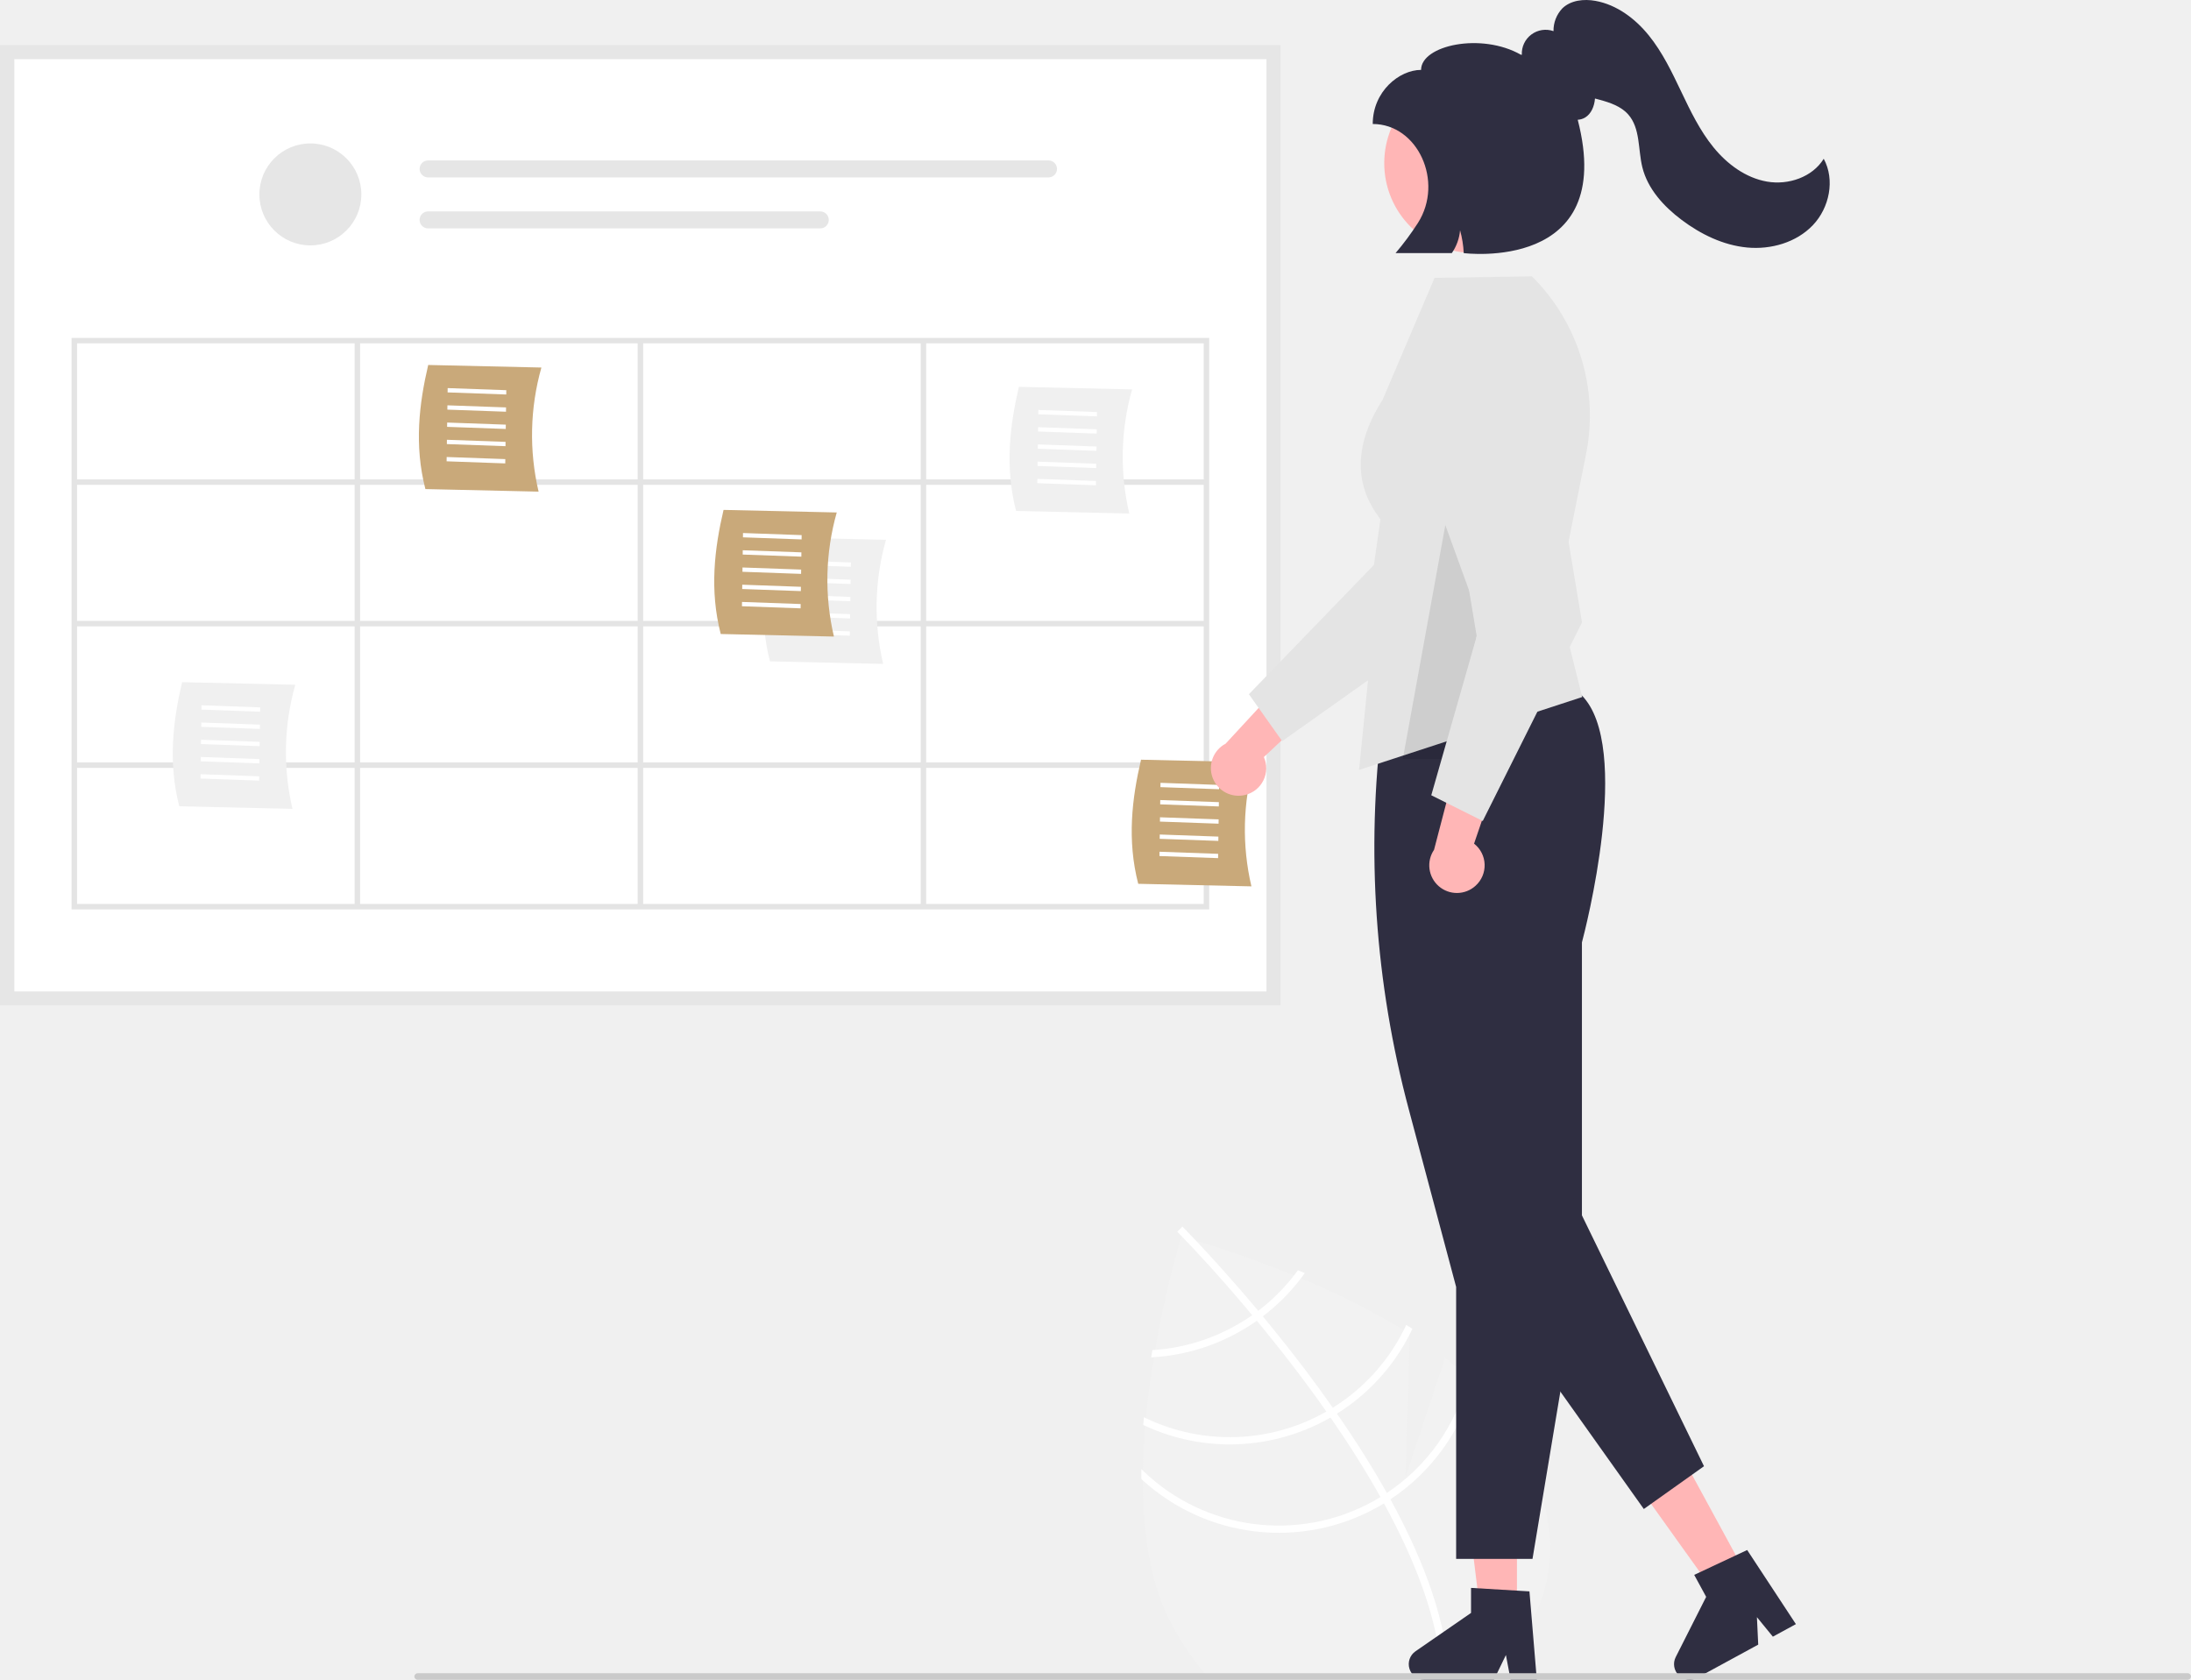
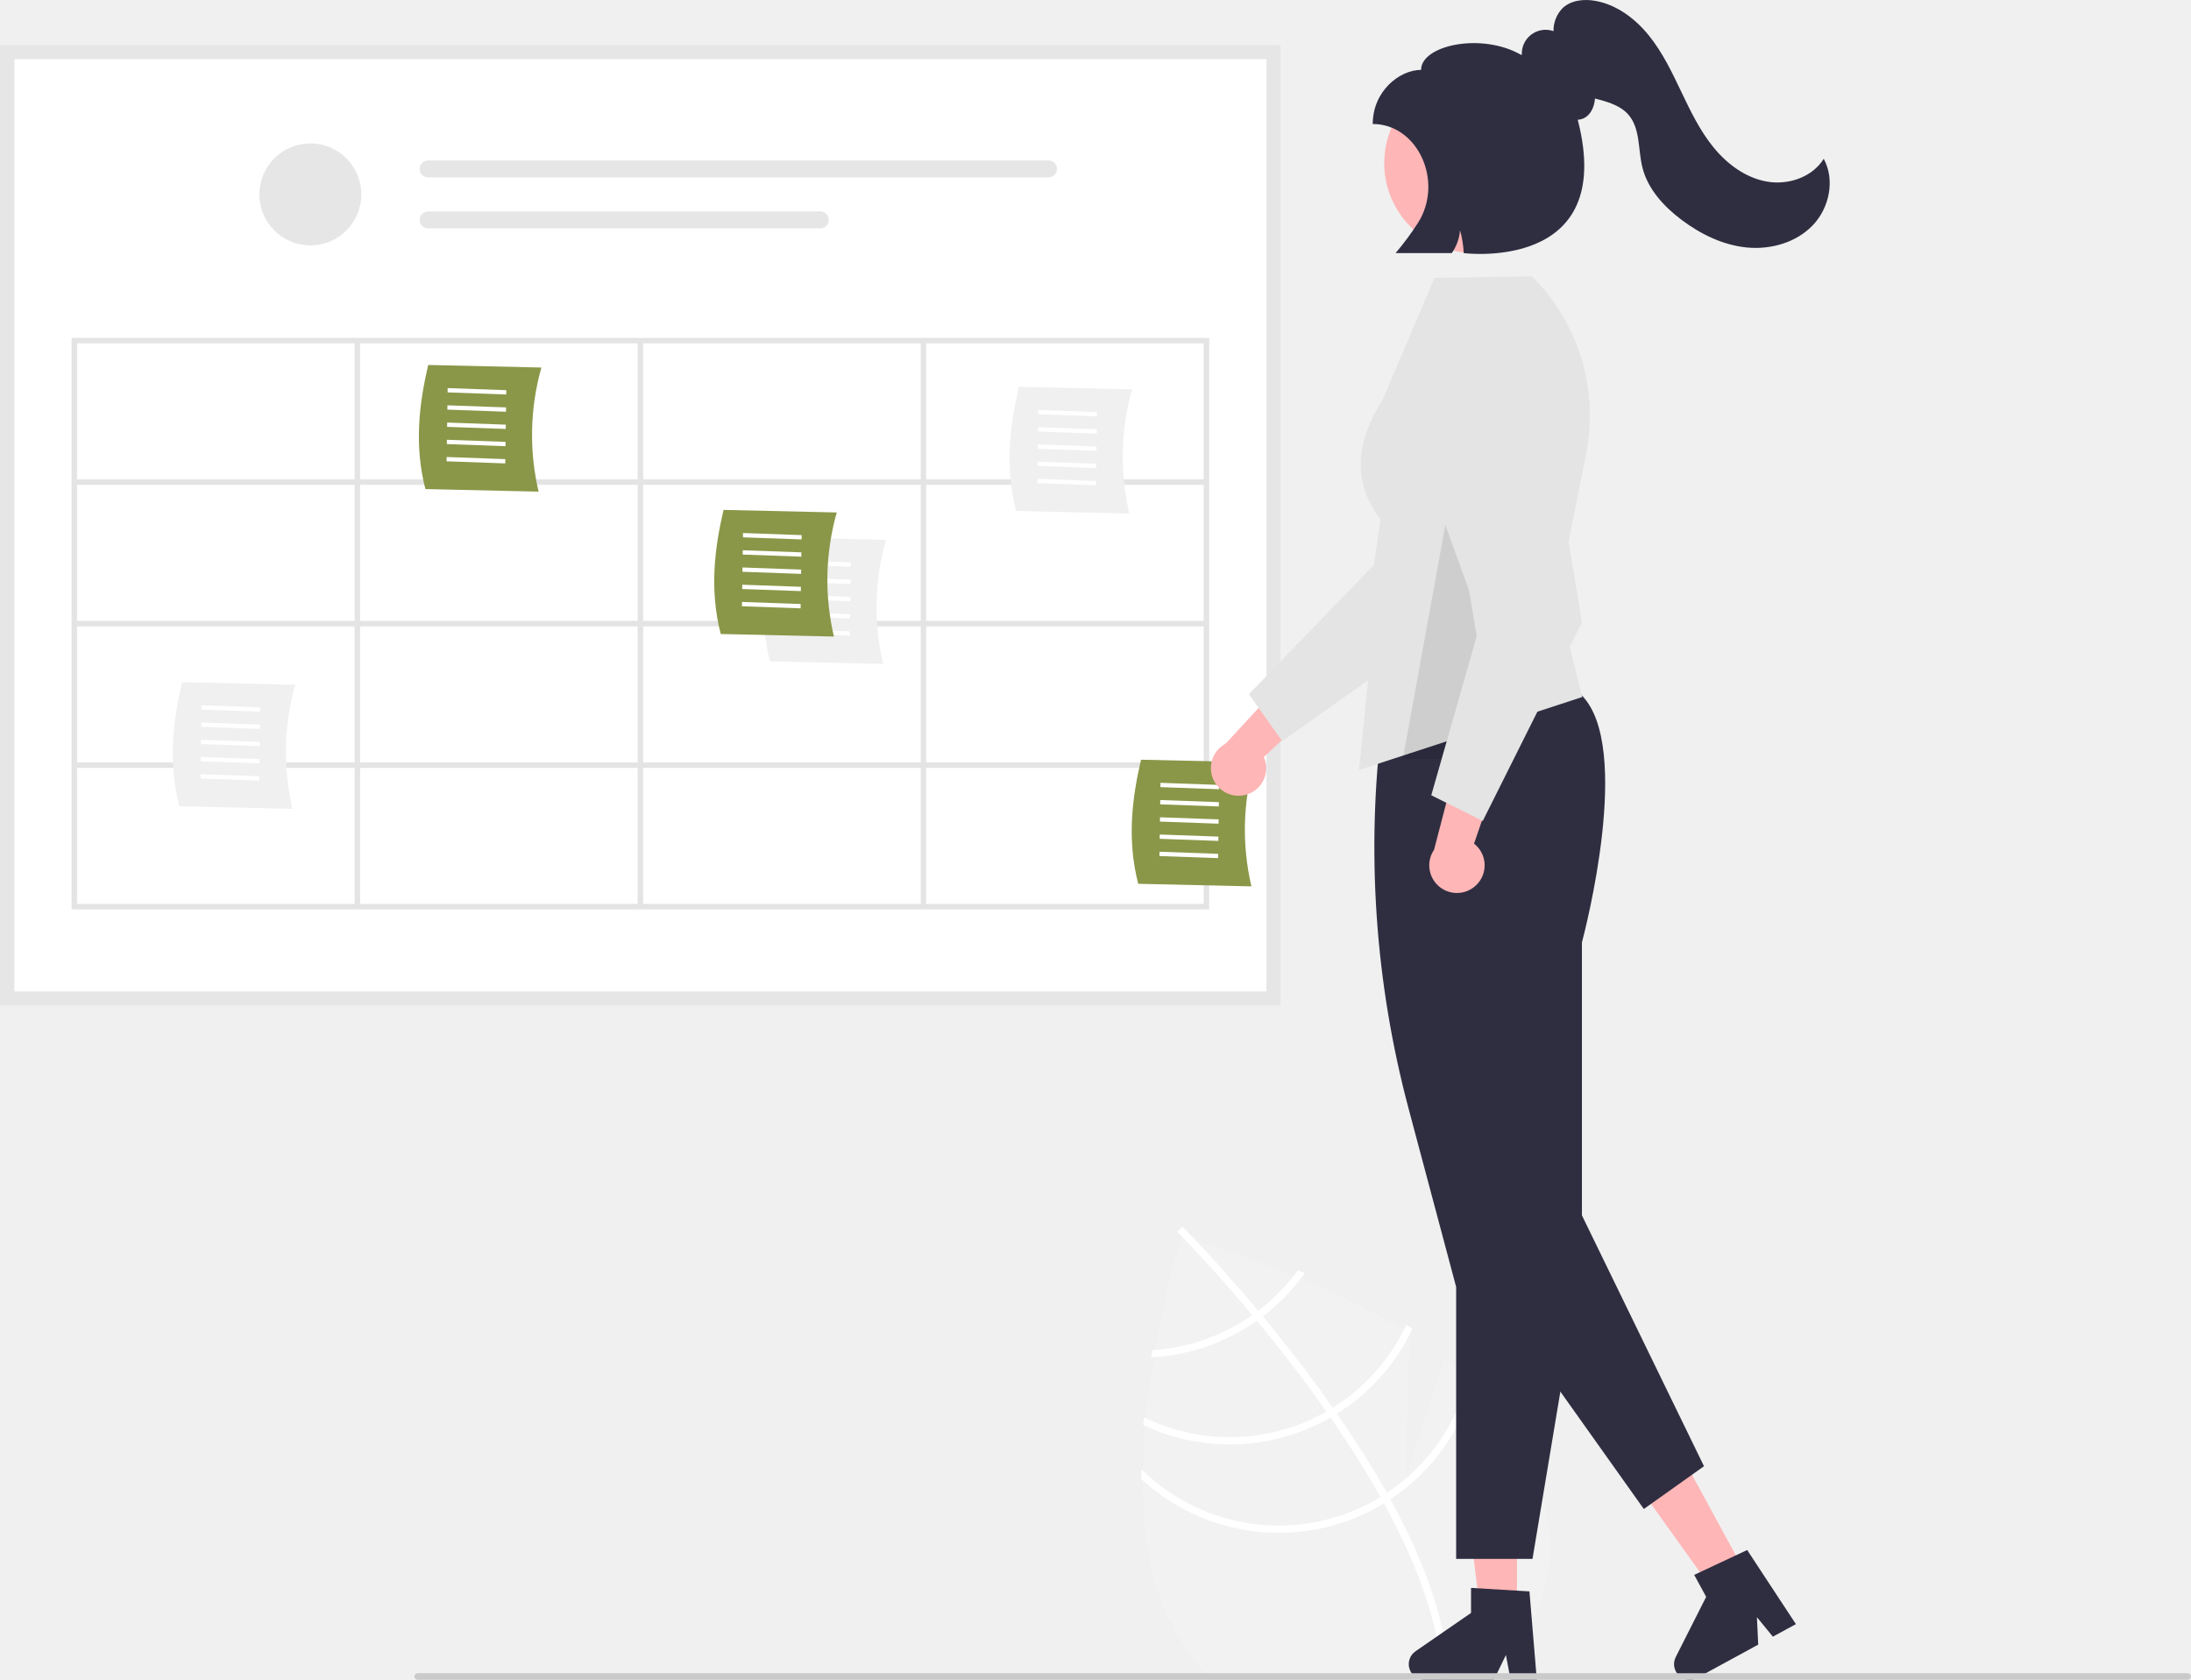
<svg xmlns="http://www.w3.org/2000/svg" id="ee53e21e-3957-4d81-a8a1-5950f465cd80" data-name="Layer 1" width="801.197" height="614.273" viewBox="0 0 801.197 614.273">
  <path d="M743.174,755.175c-.781.666-1.587,1.316-2.401,1.957H641.901c-.567-.642-1.135-1.291-1.694-1.957a109.348,109.348,0,0,1-11.999-17.641c-8.117-14.623-10.914-33.793-10.914-53.318,0-1.193.008-2.385.033-3.578.091-5.477.395-10.963.847-16.358.082-.938.165-1.867.255-2.796.732-7.739,1.76-15.272,2.928-22.312.148-.896.296-1.785.452-2.665a365.995,365.995,0,0,1,9.557-41.425s.132.033.386.099c.732.206,2.484.691,5.058,1.456,7.089,2.105,20.404,6.349,35.759,12.657.839.337,1.686.691,2.541,1.053A283.267,283.267,0,0,1,712.728,629.237c.749.452,1.489.913,2.229,1.373v.066l-1.62,52.446,14.475-43.662q4.429,3.368,8.463,6.982c.74.658,1.48,1.332,2.196,2.031a81.027,81.027,0,0,1,15.461,19.286C775.586,706.8,766.498,735.502,743.174,755.175Z" transform="translate(-199.4014 -142.8637)" fill="#f2f2f2" />
  <path d="M729.234,757.132h-2.632c-.016-.65-.041-1.299-.082-1.957-1.061-19.73-9.523-41.516-21.046-62.545-.411-.765-.83-1.546-1.275-2.311-5.593-10.001-11.827-19.787-18.266-29.089-.494-.724-1.004-1.456-1.514-2.179-8.57-12.229-17.419-23.546-25.413-33.209-.559-.691-1.135-1.365-1.702-2.031-11.851-14.211-21.63-24.566-25.553-28.629-.584-.6-1.036-1.061-1.348-1.382-.288-.313-.461-.477-.494-.51l.921-.921.008-.025.938-.921c.033.041.6.584,1.603,1.628.847.864,2.007,2.072,3.43,3.586,4.967,5.264,13.183,14.22,22.691,25.577.551.658,1.118,1.341,1.686,2.023,6.489,7.838,13.521,16.72,20.487,26.268q2.627,3.602,5.099,7.147c.518.724,1.028,1.447,1.521,2.171q10.449,15.075,18.25,28.999l1.299,2.327c13.258,24.179,20.396,45.595,21.318,64.026C729.193,755.832,729.218,756.482,729.234,757.132Z" transform="translate(-199.4014 -142.8637)" fill="#fff" />
  <path d="M674.017,607.369c-.469.65-.946,1.291-1.447,1.925a70.242,70.242,0,0,1-13.068,12.92c-.716.526-1.448,1.069-2.196,1.595a72.04,72.04,0,0,1-6.333,3.948,70.825,70.825,0,0,1-29.163,8.751c-.329.033-.666.058-.995.074-.148.88-.288,1.76-.444,2.656.329-.016.658-.033.987-.066a73.306,73.306,0,0,0,30.898-9.104,75.178,75.178,0,0,0,6.752-4.227c.74-.518,1.464-1.061,2.179-1.604a73.267,73.267,0,0,0,13.924-13.891c.477-.633.946-1.275,1.406-1.916C675.662,608.068,674.831,607.714,674.017,607.369Z" transform="translate(-199.4014 -142.8637)" fill="#fff" />
  <path d="M713.625,627.378c-.288.625-.592,1.242-.897,1.859a70.842,70.842,0,0,1-25.955,28.415c-.773.485-1.554.954-2.352,1.398-.239.14-.493.288-.732.419a71.278,71.278,0,0,1-65.259,2.015c-.247-.115-.485-.23-.724-.345-.09.938-.173,1.875-.238,2.821.23.107.469.222.707.321a73.88,73.88,0,0,0,66.789-2.5c.329-.181.65-.362.971-.551.798-.461,1.587-.929,2.36-1.406a73.401,73.401,0,0,0,26.663-29.147c.321-.617.625-1.242.921-1.875C715.13,628.324,714.381,627.847,713.625,627.378Z" transform="translate(-199.4014 -142.8637)" fill="#fff" />
  <path d="M736.71,644.575c-.14.625-.28,1.25-.436,1.867a71.08,71.08,0,0,1-29.73,42.379c-.765.518-1.554,1.012-2.344,1.497-.847.51-1.694,1.02-2.566,1.497a71.459,71.459,0,0,1-84.307-11.177c-.189-.173-.37-.354-.551-.535,0,1.225-.008,2.434.008,3.652.164.156.337.313.51.461a74.083,74.083,0,0,0,85.623,9.91c.872-.477,1.727-.97,2.558-1.497.806-.477,1.587-.971,2.368-1.48a73.808,73.808,0,0,0,30.627-42.675c.156-.592.312-1.184.452-1.785C738.207,645.965,737.459,645.282,736.71,644.575Z" transform="translate(-199.4014 -142.8637)" fill="#fff" />
  <path d="M667.757,510.652H199.401v-351.389H667.757Z" transform="translate(-199.4014 -142.8637)" fill="#fff" />
  <circle cx="113.491" cy="71.094" r="18.643" fill="#e6e6e6" />
  <path d="M355.949,201.529a3.107,3.107,0,0,0,0,6.214H582.808a3.107,3.107,0,0,0,0-6.214Z" transform="translate(-199.4014 -142.8637)" fill="#e6e6e6" />
  <path d="M355.949,220.172a3.107,3.107,0,1,0-.013,6.214H499.358a3.107,3.107,0,1,0,0-6.214Z" transform="translate(-199.4014 -142.8637)" fill="#e6e6e6" />
  <path d="M667.757,510.652H199.401v-351.389H667.757Zm-463.113-5.242H662.515V164.505H204.643Z" transform="translate(-199.4014 -142.8637)" fill="#e6e6e6" />
  <path d="M225.579,266.422v209h416v-209Zm414,51.75h-101.5v-49.75h101.5Zm-205,0v-49.75h101.5v49.75Zm101.5,2v49.75h-101.5v-49.75Zm-103.5-2h-101.5v-49.75h101.5Zm0,2v49.75h-101.5v-49.75Zm-103.5,49.75h-101.5v-49.75h101.5Zm0,2v49.75h-101.5v-49.75Zm2,0h101.5v49.75h-101.5Zm101.5,51.75v49.75h-101.5v-49.75Zm2,0h101.5v49.75h-101.5Zm0-2v-49.75h101.5v49.75Zm103.5-49.75h101.5v49.75h-101.5Zm0-2v-49.75h101.5v49.75Zm-209-101.5v49.75h-101.5v-49.75Zm-101.5,155.25h101.5v49.75h-101.5Zm310.5,49.75v-49.75h101.5v49.75Z" transform="translate(-199.4014 -142.8637)" fill="#e4e4e4" />
-   <path d="M396.351,322.649l-41.393-.937c-4.14-16.039-2.276-31.31,1.028-45.382l41.393.937A90.629,90.629,0,0,0,396.351,322.649Z" transform="translate(-199.4014 -142.8637)" fill="#c9a97a" />
+   <path d="M396.351,322.649l-41.393-.937c-4.14-16.039-2.276-31.31,1.028-45.382l41.393.937A90.629,90.629,0,0,0,396.351,322.649Z" transform="translate(-199.4014 -142.8637)" fill="#8a9748" />
  <polygon points="163.676 143.496 163.698 141.921 185.143 142.687 185.12 144.262 163.676 143.496" fill="#fff" />
  <polygon points="163.586 149.796 163.608 148.221 185.052 148.988 185.03 150.563 163.586 149.796" fill="#fff" />
  <polygon points="163.495 156.096 163.518 154.521 184.962 155.288 184.94 156.863 163.495 156.096" fill="#fff" />
  <polygon points="163.405 162.396 163.427 160.821 184.872 161.588 184.849 163.163 163.405 162.396" fill="#fff" />
  <polygon points="163.315 168.696 163.337 167.121 184.782 167.888 184.759 169.463 163.315 168.696" fill="#fff" />
  <path d="M306.351,438.649l-41.393-.937c-4.14-16.039-2.276-31.31,1.028-45.382l41.393.937A90.629,90.629,0,0,0,306.351,438.649Z" transform="translate(-199.4014 -142.8637)" fill="#f0f0f0" />
  <polygon points="73.676 259.496 73.698 257.921 95.143 258.687 95.12 260.262 73.676 259.496" fill="#fff" />
  <polygon points="73.586 265.796 73.608 264.221 95.052 264.988 95.03 266.563 73.586 265.796" fill="#fff" />
  <polygon points="73.495 272.096 73.518 270.521 94.962 271.288 94.94 272.863 73.495 272.096" fill="#fff" />
  <polygon points="73.405 278.396 73.427 276.821 94.872 277.588 94.849 279.163 73.405 278.396" fill="#fff" />
  <polygon points="73.315 284.696 73.337 283.121 94.782 283.888 94.759 285.463 73.315 284.696" fill="#fff" />
  <path d="M522.351,385.649l-41.393-.937c-4.14-16.039-2.276-31.31,1.028-45.382l41.393.937A90.629,90.629,0,0,0,522.351,385.649Z" transform="translate(-199.4014 -142.8637)" fill="#f0f0f0" />
  <polygon points="289.676 206.496 289.698 204.921 311.143 205.687 311.12 207.262 289.676 206.496" fill="#fff" />
  <polygon points="289.586 212.796 289.608 211.221 311.052 211.988 311.03 213.563 289.586 212.796" fill="#fff" />
  <polygon points="289.495 219.096 289.518 217.521 310.962 218.288 310.94 219.863 289.495 219.096" fill="#fff" />
  <polygon points="289.405 225.396 289.427 223.821 310.872 224.588 310.849 226.163 289.405 225.396" fill="#fff" />
  <polygon points="289.315 231.696 289.337 230.121 310.782 230.888 310.759 232.463 289.315 231.696" fill="#fff" />
-   <path d="M504.351,375.649l-41.393-.937c-4.14-16.039-2.276-31.31,1.028-45.382l41.393.937A90.629,90.629,0,0,0,504.351,375.649Z" transform="translate(-199.4014 -142.8637)" fill="#c9a97a" />
+   <path d="M504.351,375.649l-41.393-.937c-4.14-16.039-2.276-31.31,1.028-45.382l41.393.937A90.629,90.629,0,0,0,504.351,375.649Z" transform="translate(-199.4014 -142.8637)" fill="#8a9748" />
  <polygon points="271.676 196.496 271.698 194.921 293.143 195.687 293.12 197.262 271.676 196.496" fill="#fff" />
  <polygon points="271.586 202.796 271.608 201.221 293.052 201.988 293.03 203.563 271.586 202.796" fill="#fff" />
  <polygon points="271.495 209.096 271.518 207.521 292.962 208.288 292.94 209.863 271.495 209.096" fill="#fff" />
  <polygon points="271.405 215.396 271.427 213.821 292.872 214.588 292.849 216.163 271.405 215.396" fill="#fff" />
  <polygon points="271.315 221.696 271.337 220.121 292.782 220.888 292.759 222.463 271.315 221.696" fill="#fff" />
-   <path d="M657.017,466.999l-41.393-.937c-4.14-16.039-2.276-31.31,1.028-45.382l41.393.937A90.629,90.629,0,0,0,657.017,466.999Z" transform="translate(-199.4014 -142.8637)" fill="#c9a97a" />
+   <path d="M657.017,466.999l-41.393-.937c-4.14-16.039-2.276-31.31,1.028-45.382l41.393.937A90.629,90.629,0,0,0,657.017,466.999Z" transform="translate(-199.4014 -142.8637)" fill="#8a9748" />
  <polygon points="424.342 287.845 424.365 286.27 445.809 287.037 445.786 288.612 424.342 287.845" fill="#fff" />
  <polygon points="424.252 294.145 424.274 292.57 445.719 293.337 445.696 294.912 424.252 294.145" fill="#fff" />
  <polygon points="424.161 300.446 424.184 298.871 445.628 299.637 445.606 301.212 424.161 300.446" fill="#fff" />
  <polygon points="424.071 306.746 424.094 305.171 445.538 305.937 445.515 307.512 424.071 306.746" fill="#fff" />
  <polygon points="423.981 313.046 424.003 311.471 445.448 312.238 445.425 313.813 423.981 313.046" fill="#fff" />
  <path d="M612.351,330.649l-41.393-.937c-4.14-16.039-2.276-31.31,1.028-45.382l41.393.937A90.629,90.629,0,0,0,612.351,330.649Z" transform="translate(-199.4014 -142.8637)" fill="#f0f0f0" />
  <polygon points="379.676 151.496 379.698 149.921 401.143 150.687 401.12 152.262 379.676 151.496" fill="#fff" />
  <polygon points="379.586 157.796 379.608 156.221 401.052 156.988 401.03 158.563 379.586 157.796" fill="#fff" />
  <polygon points="379.495 164.096 379.518 162.521 400.962 163.288 400.94 164.863 379.495 164.096" fill="#fff" />
  <polygon points="379.405 170.396 379.427 168.821 400.872 169.588 400.849 171.163 379.405 170.396" fill="#fff" />
  <polygon points="379.315 176.696 379.337 175.121 400.782 175.888 400.759 177.463 379.315 176.696" fill="#fff" />
  <path d="M654.785,433.554a10.056,10.056,0,0,0,6.786-13.846L687.67,395.299l-18.056-4.339-22.016,23.845a10.11,10.11,0,0,0,7.186,18.75Z" transform="translate(-199.4014 -142.8637)" fill="#ffb6b6" />
  <path d="M668.267,413.892l-12.172-17.161,45.718-47.287,10.616-74.536a25.353,25.353,0,0,1,33.196-20.45h0a25.38,25.38,0,0,1,15.927,32.122l-27.085,80.358Z" transform="translate(-199.4014 -142.8637)" fill="#e4e4e4" />
  <polygon points="554.708 588.617 541.196 588.616 534.768 536.499 554.711 536.5 554.708 588.617" fill="#ffb6b6" />
  <path d="M761.378,757.136h-9.588l-1.711-9.052-4.383,9.052h-25.429a5.716,5.716,0,0,1-3.248-10.42l20.307-14.025v-9.151l21.359,1.275Z" transform="translate(-199.4014 -142.8637)" fill="#2f2e41" />
  <polygon points="638.069 574.867 626.2 581.325 595.643 538.619 613.16 529.088 638.069 574.867" fill="#ffb6b6" />
  <path d="M856.117,736.792l-8.422,4.583-5.83-7.133.477,10.046-22.336,12.154a5.716,5.716,0,0,1-7.834-7.6l11.134-22.025-4.374-8.038,19.371-9.089Z" transform="translate(-199.4014 -142.8637)" fill="#2f2e41" />
  <path d="M759.802,712.922H731.878V613.487l-17.287-64.826a371.106,371.106,0,0,1-9.709-142.301l.024-.195.15-.126c.444-.373,44.689-36.957,72.675-8.971,18.864,18.864,1.138,86.696.146,90.419V604.422Z" transform="translate(-199.4014 -142.8637)" fill="#2f2e41" />
  <path d="M696.378,424.422l9-90c-1.169-2.454-18-18-.402-45.333l19.008-44.618,35.597-.553.15.15a71.703,71.703,0,0,1,19.648,64.894l-10.489,52.447,9.088,36.354Z" transform="translate(-199.4014 -142.8637)" fill="#e4e4e4" />
  <polygon points="543.742 471.137 601.106 551.824 623.111 536.179 575.202 437.728 543.742 471.137" fill="#2f2e41" />
  <circle cx="539.056" cy="59.668" r="32.87" fill="#ffb6b6" />
  <polygon points="530.977 178.558 539.977 232.558 530.977 277.558 512.977 277.558 521.159 232.558 530.977 178.558" opacity="0.1" />
  <path d="M738.965,466.787a10.056,10.056,0,0,0-.532-15.41l11.532-33.823-17.972,4.673-8.196,31.402A10.11,10.11,0,0,0,738.965,466.787Z" transform="translate(-199.4014 -142.8637)" fill="#ffb6b6" />
  <path d="M741.602,443.093l-18.818-9.409L740.853,370.44l-25.729-70.755a25.353,25.353,0,0,1,19.658-33.671h0A25.38,25.38,0,0,1,763.957,286.854l13.941,83.646Z" transform="translate(-199.4014 -142.8637)" fill="#e4e4e4" />
  <path d="M1000.599,755.942a1.187,1.187,0,0,1-1.19,1.19h-647.29a1.19,1.19,0,1,1,0-2.38h647.29A1.193,1.193,0,0,1,1000.599,755.942Z" transform="translate(-199.4014 -142.8637)" fill="#cacaca" />
  <path d="M866.296,200.925c-4.147,6.732-12.931,9.7-20.722,8.352-7.791-1.348-14.561-6.377-19.562-12.501-5-6.125-8.459-13.335-11.863-20.471-3.404-7.137-6.847-14.352-11.822-20.497-4.975-6.145-11.71-11.213-19.49-12.624-4.234-.768-9.03-.261-12.119,2.734a11.802,11.802,0,0,0-3.238,8.331,8.703,8.703,0,0,0-11.582,8.637c-.115-.002-.229-.01-.344-.01-14.496-8.242-36.499-3.454-36.499,5.546-7.954,0-17.676,7.855-17.676,19.784v0c16.448,0,26.128,21.075,16.526,36.186a103.288,103.288,0,0,1-8.18,11.031H730.293a17.137,17.137,0,0,0,3.018-8.371,38.504,38.504,0,0,1,1.346,8.371s56.185,7.24,41.683-48.763a5.868,5.868,0,0,0,2.718-.824c2.19-1.32,3.382-4.111,3.591-6.943q.813.217,1.621.434c3.866,1.044,7.881,2.396,10.534,5.394,4.484,5.068,3.541,12.761,5.169,19.329,1.964,7.921,7.838,14.328,14.364,19.228,7.011,5.265,15.201,9.265,23.93,10.096,8.729.83,18.017-1.824,24.065-8.172S870.487,208.626,866.296,200.925Z" transform="translate(-199.4014 -142.8637)" fill="#2f2e41" />
</svg>
